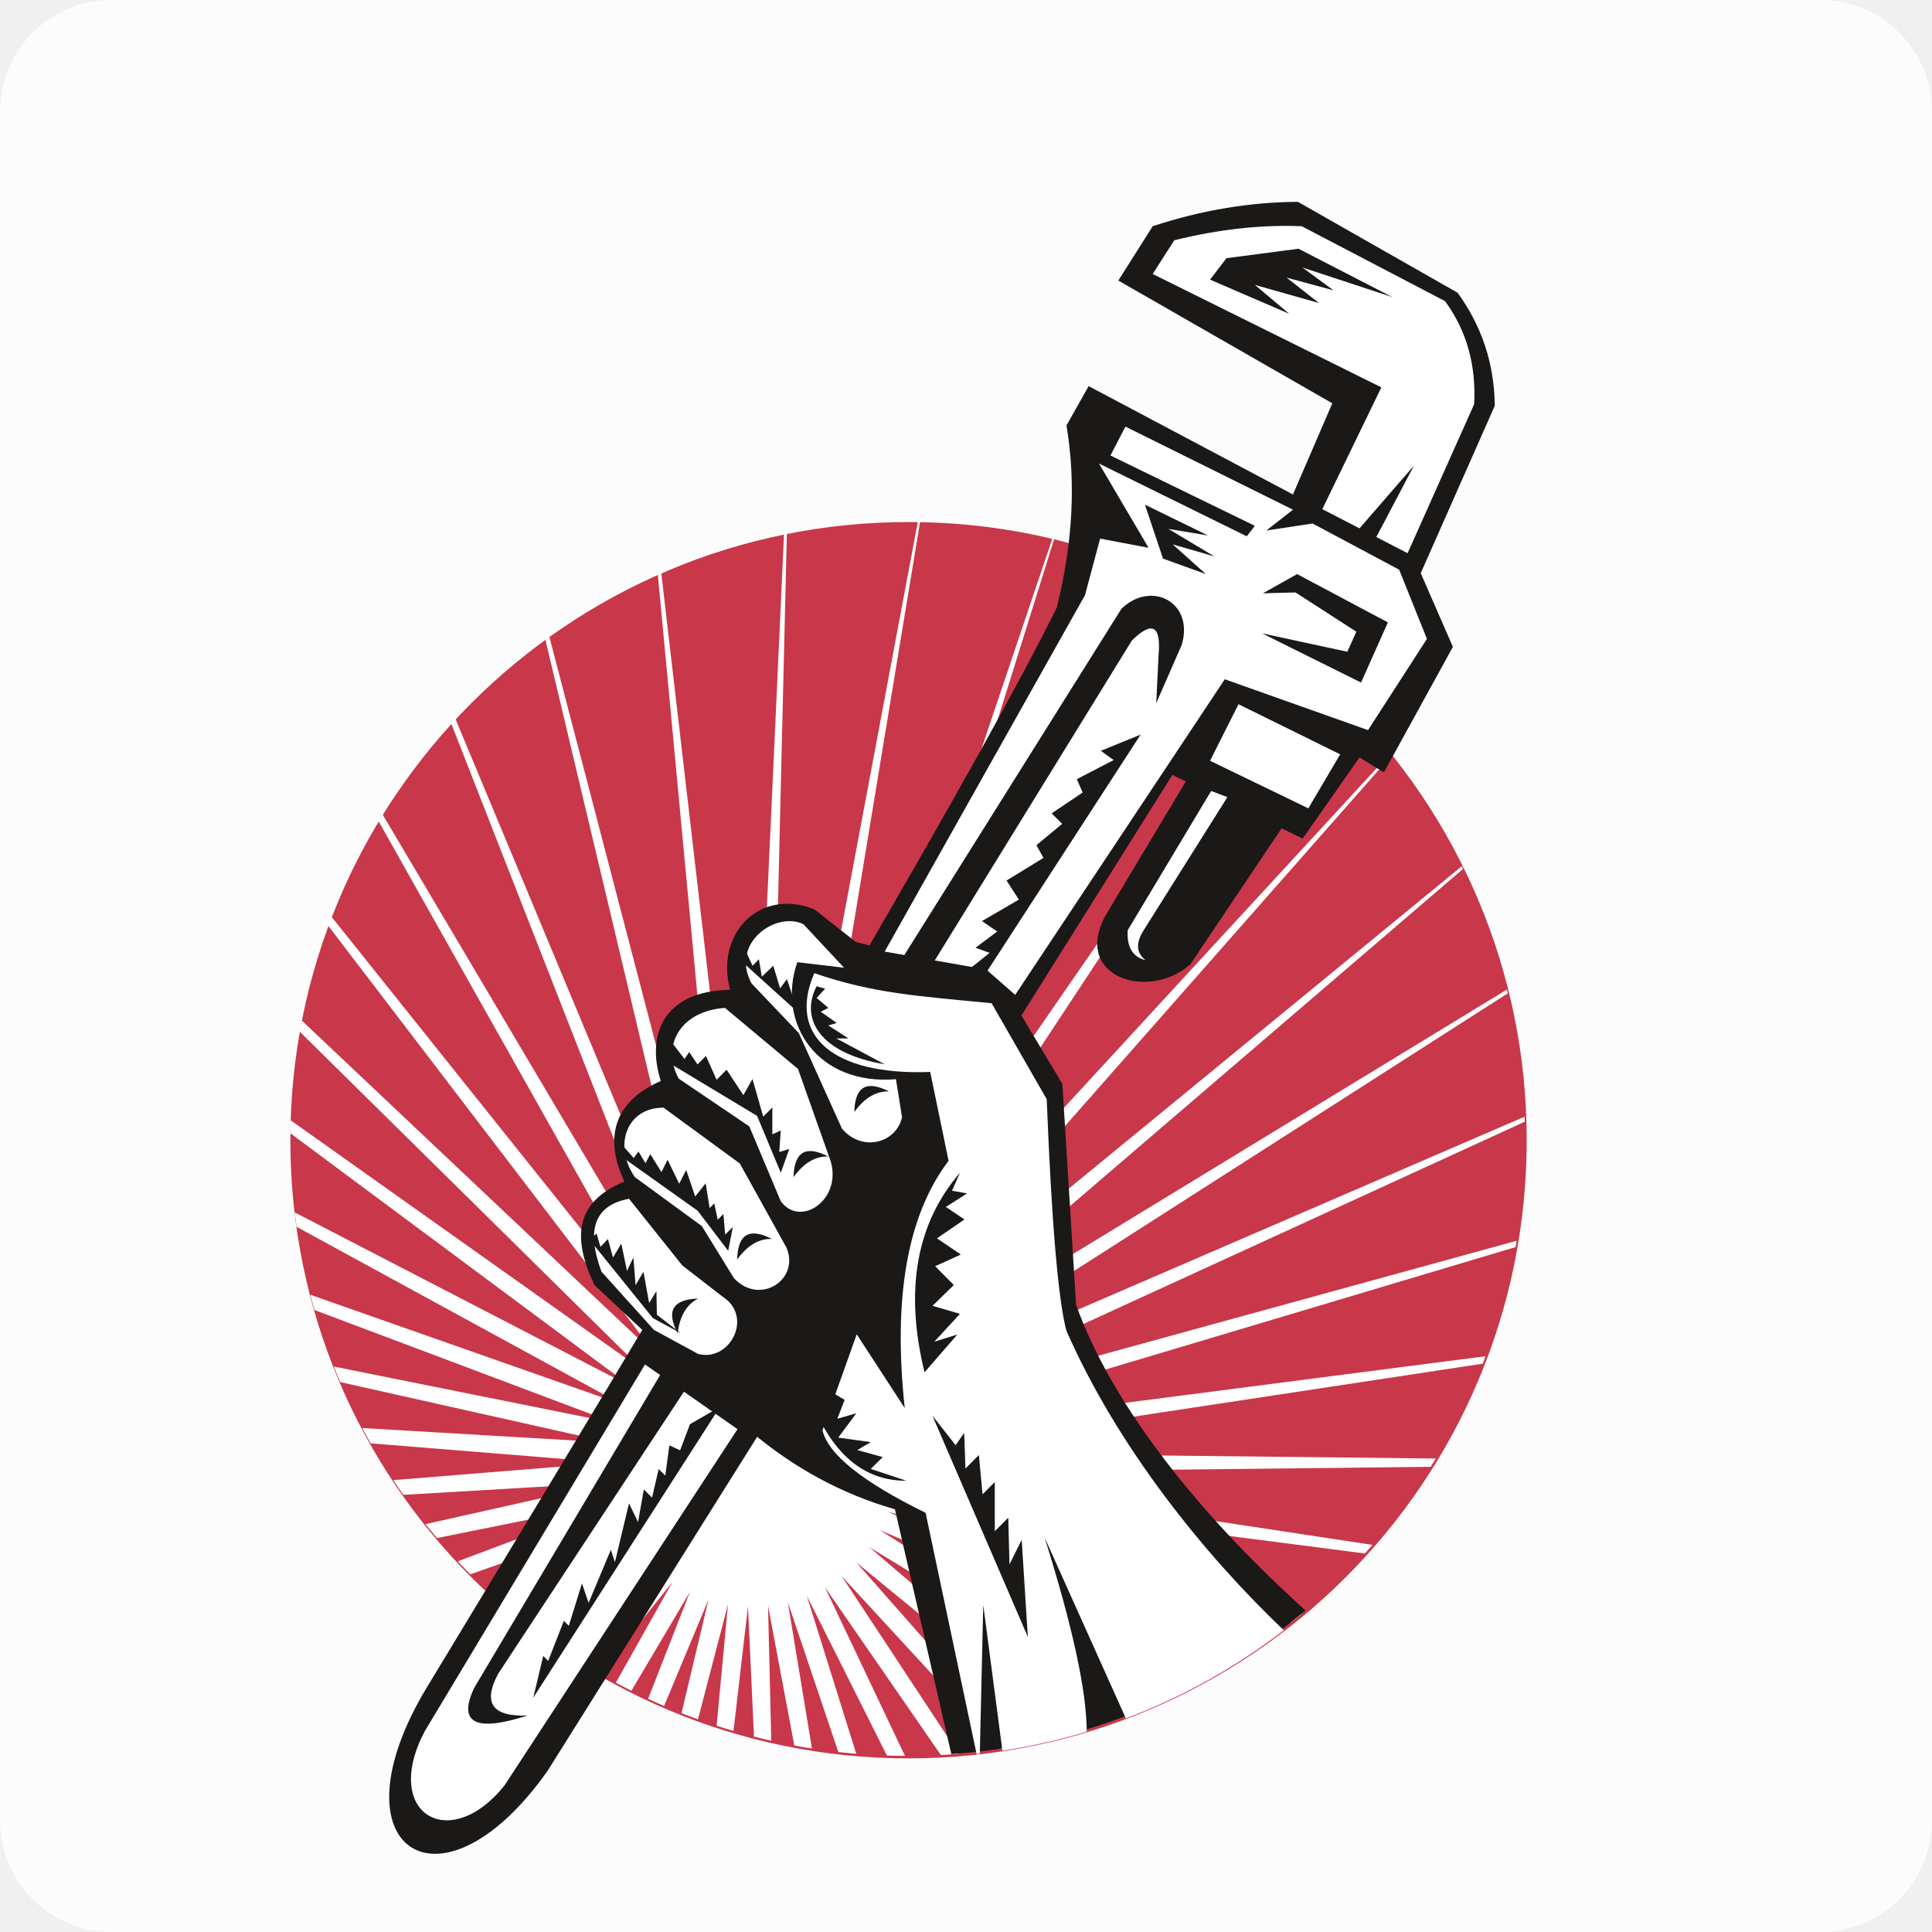
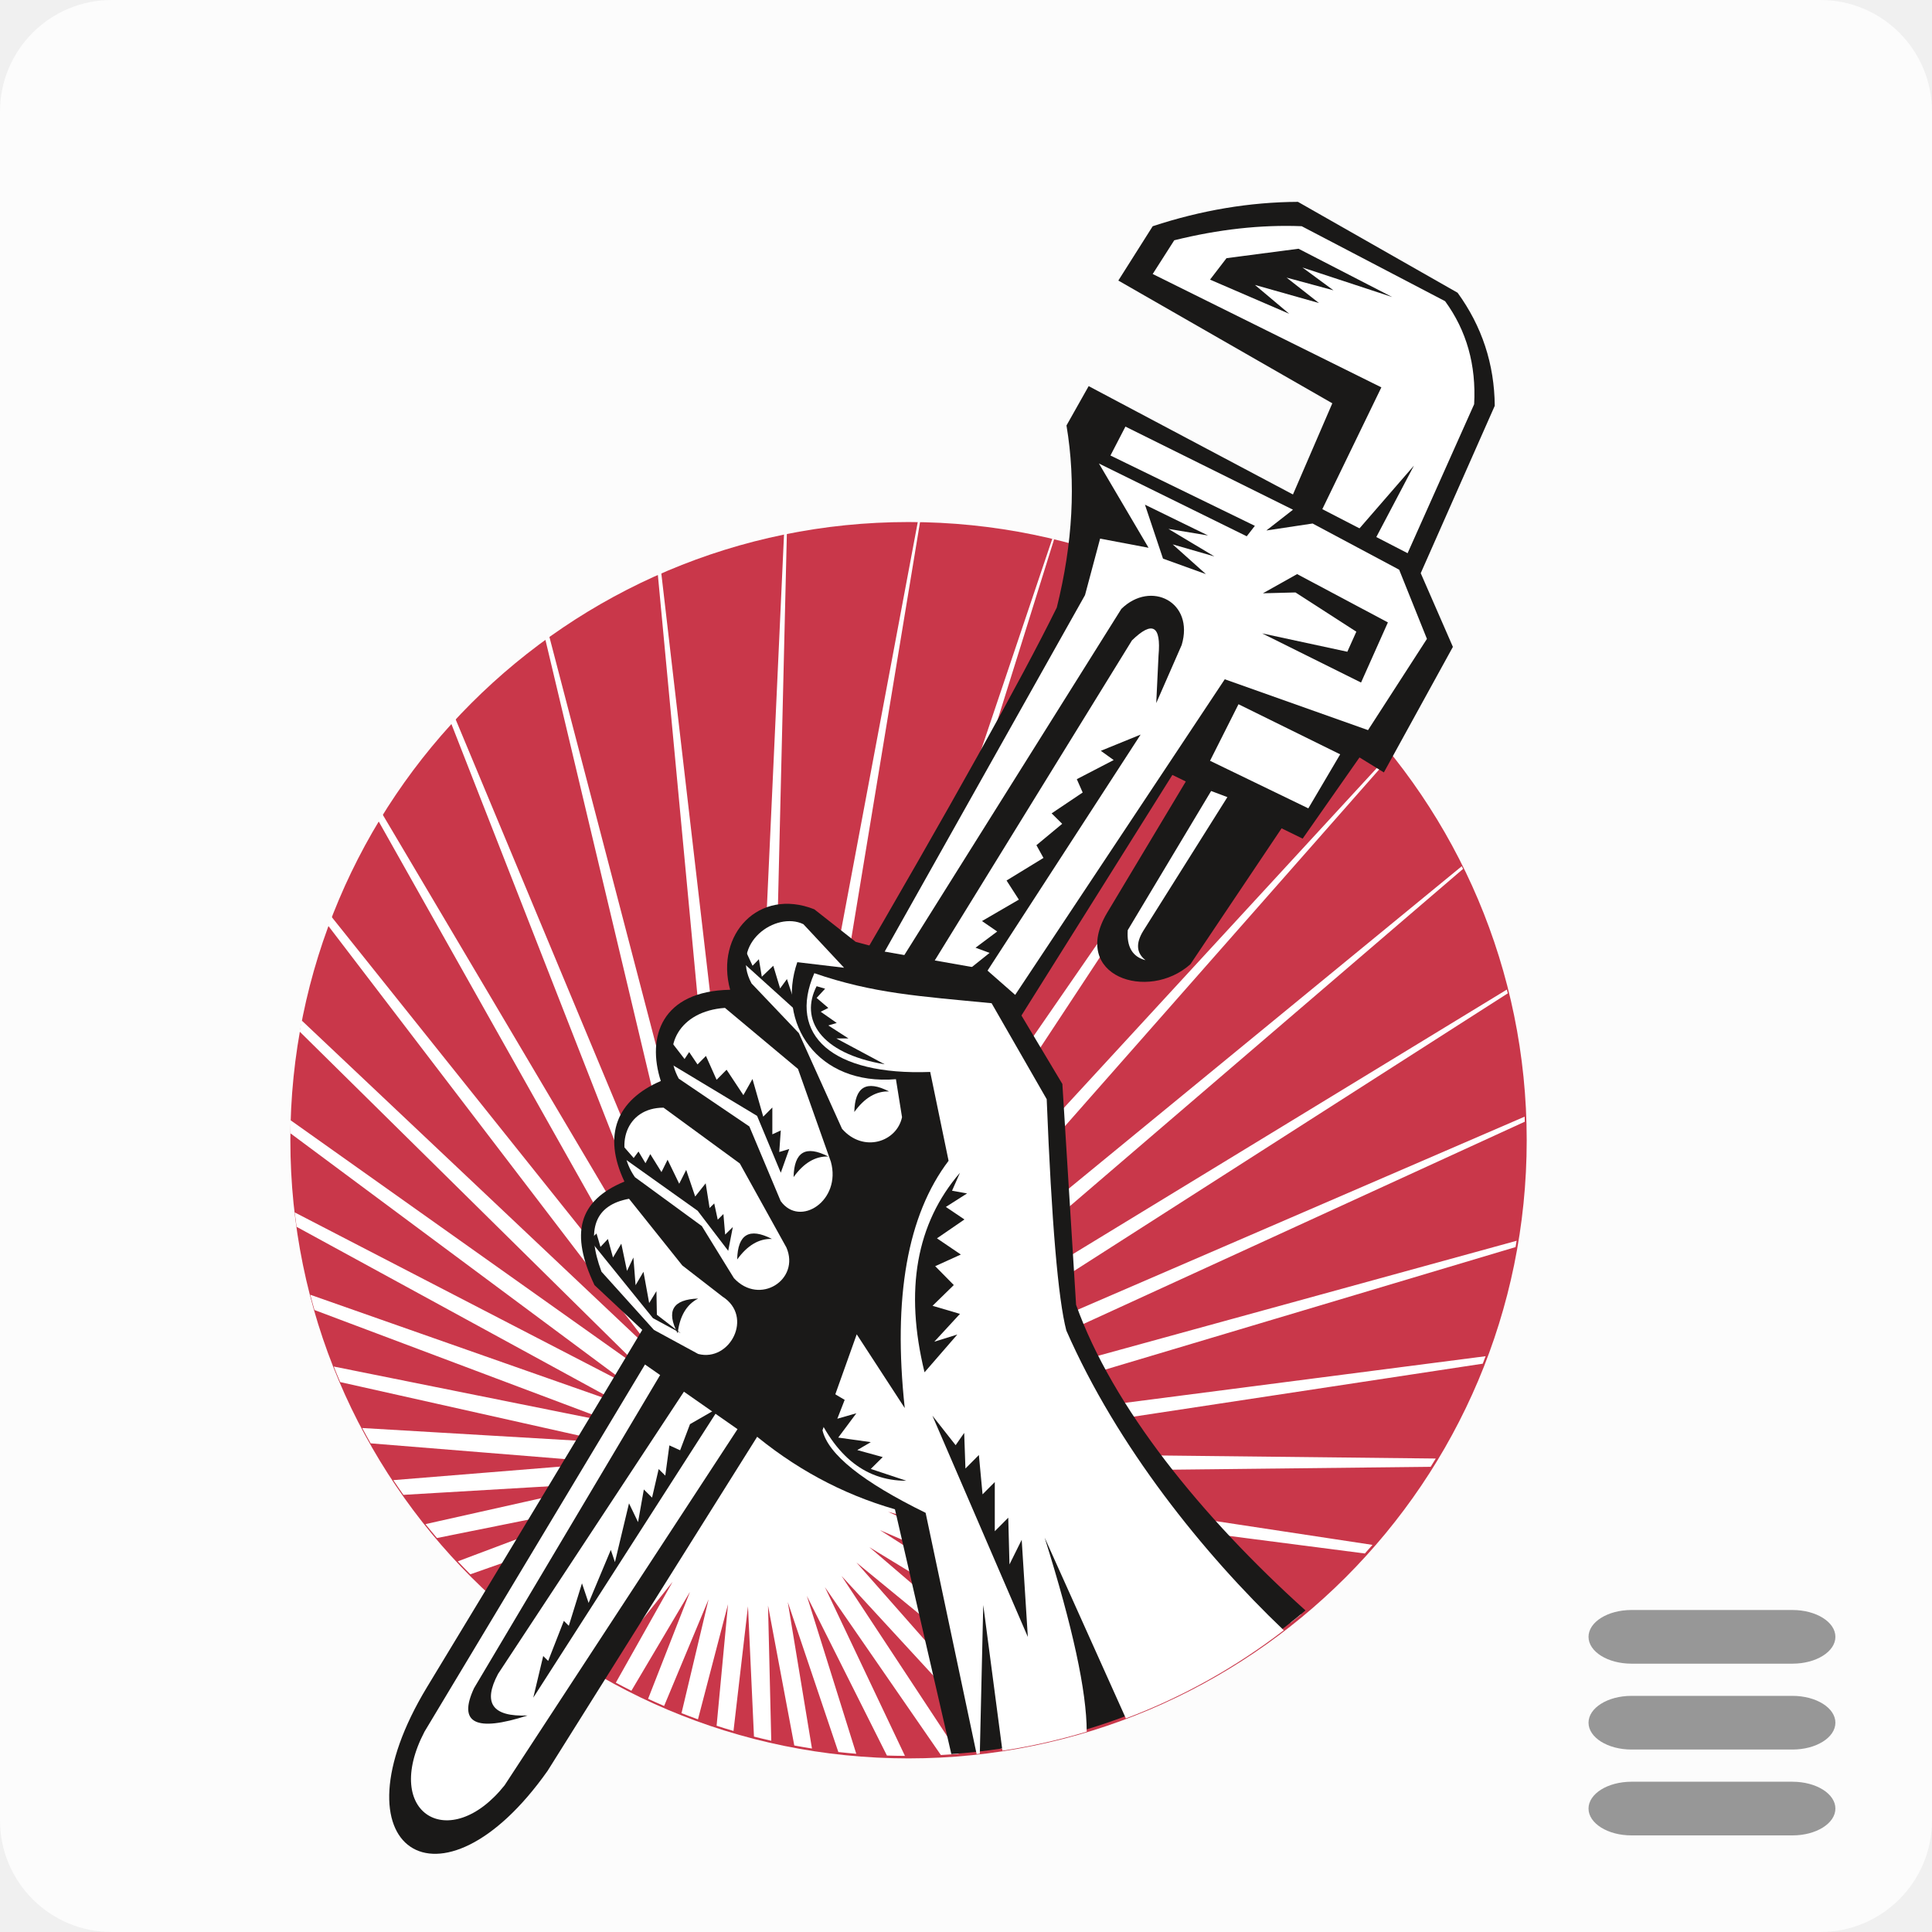
- <svg xmlns="http://www.w3.org/2000/svg" xmlns:xlink="http://www.w3.org/1999/xlink" width="173px" height="173px" viewBox="0 0 173 173" version="1.1">
-   <defs>
-     <rect id="path-1" x="0" y="0" width="173" height="173" rx="10" />
-   </defs>
+ <svg xmlns="http://www.w3.org/2000/svg" width="180px" height="180px" viewBox="0 0 180 180" version="1.1">
+   <defs />
  <g id="WireFrame-Storyboard" stroke="none" stroke-width="1" fill="none" fill-rule="evenodd">
-     <g id="Landing-Page-v2" transform="translate(-106, -231)">
-       <g id="plumbing-wrench-v2" transform="translate(106, 231)">
-         <mask id="mask-2" fill="white">
-           <use xlink:href="#path-1" />
-         </mask>
-         <use id="Mask" fill="#FCFCFC" xlink:href="#path-1" />
-         <g id="Plumbing-Wrench" mask="url(#mask-2)">
-           <g transform="translate(26, 18)">
-             <path d="M0,84.1 C0,53.528 24.783,28.745 55.354,28.745 C85.926,28.745 110.709,53.528 110.709,84.1 C110.709,114.672 85.926,139.454 55.354,139.454 C24.783,139.454 0,114.672 0,84.1" id="Fill-1" fill="#C9374A" />
-             <g id="Group-5" stroke-width="1" fill="none">
-               <path d="M58.249,139.151 L47.866,124.12 L55.033,139.229 C54.493,139.227 53.955,139.217 53.419,139.199 L46.251,124.907 L50.674,139.041 C50.137,138.996 49.602,138.944 49.069,138.885 L44.543,125.462 L46.706,138.569 C46.176,138.487 45.649,138.397 45.125,138.299 L42.773,125.774 L43.063,137.876 C42.544,137.759 42.027,137.634 41.514,137.503 L40.978,125.837 L39.681,136.999 C39.173,136.85 38.669,136.694 38.168,136.531 L39.192,125.649 L36.499,135.959 C36.005,135.781 35.514,135.595 35.026,135.403 L37.448,125.215 L33.467,134.762 C32.986,134.555 32.508,134.341 32.033,134.121 L35.783,124.542 L30.537,133.399 C30.068,133.164 29.604,132.923 29.143,132.675 L34.227,123.644 L27.666,131.852 C27.211,131.589 26.76,131.32 26.312,131.045 L32.811,122.539 L24.816,130.089 C24.375,129.798 23.939,129.5 23.507,129.197 L31.564,121.247 L21.956,128.065 C21.532,127.744 21.112,127.417 20.698,127.084 L30.507,119.794 L19.061,125.718 C18.656,125.367 18.257,125.01 17.863,124.648 L29.664,118.208 L16.116,122.97 C15.737,122.589 15.362,122.202 14.994,121.81 L29.05,116.52 L13.127,119.722 C12.779,119.312 12.436,118.897 12.1,118.477 L28.676,114.764 L10.126,115.856 C9.818,115.421 9.516,114.981 9.22,114.537 L28.551,112.972 L7.191,111.243 C6.933,110.79 6.681,110.332 6.436,109.871 L28.676,111.181 L4.463,105.757 C4.265,105.296 4.073,104.832 3.887,104.365 L29.05,109.424 L2.156,99.303 C2.025,98.85 1.9,98.394 1.781,97.936 L29.664,107.737 L0.558,91.854 C0.497,91.425 0.441,90.995 0.39,90.563 L30.507,106.151 L0.002,83.479 C0.006,83.09 0.013,82.702 0.024,82.315 L31.564,104.698 L0.831,74.371 C0.889,74.038 0.95,73.707 1.014,73.377 L32.811,103.406 L3.383,64.888 C3.482,64.621 3.582,64.356 3.684,64.091 L34.227,102.301 L7.884,55.509 C8.004,55.31 8.126,55.111 8.249,54.913 L35.783,101.403 L14.398,46.77 L14.777,46.359 L37.448,100.73 L22.824,39.229 L23.18,38.973 L39.192,100.295 L32.902,33.422 L33.211,33.286 L40.978,100.108 L44.206,29.816 L44.459,29.765 L42.773,100.17 L56.187,28.714 L56.39,28.718 L44.543,100.482 L68.231,30.233 L68.396,30.272 L46.251,101.037 L79.687,34.372 L79.83,34.443 L47.866,101.824 L89.94,40.918 L90.074,41.026 L49.355,102.829 L98.474,49.482 L98.604,49.644 L50.69,104.03 L104.891,59.568 L105.008,59.807 L51.845,105.406 L108.931,70.611 L109.014,70.948 L52.797,106.929 L110.522,81.991 L110.536,82.442 L53.527,108.569 L109.805,93.104 L109.708,93.67 L54.023,110.296 L107.028,103.441 C106.943,103.665 106.858,103.888 106.77,104.11 L54.273,112.074 L102.566,112.604 C102.415,112.853 102.262,113.1 102.108,113.346 L54.273,113.87 L96.9,120.337 C96.673,120.595 96.445,120.851 96.215,121.105 L54.023,115.649 L90.52,126.546 C90.217,126.797 89.911,127.044 89.602,127.289 L53.527,117.375 L83.863,131.278 C83.487,131.505 83.109,131.728 82.728,131.946 L52.797,119.015 L77.274,134.682 C76.837,134.872 76.397,135.056 75.955,135.234 L51.845,120.539 L70.995,136.964 C70.511,137.107 70.025,137.244 69.536,137.374 L50.69,121.914 L65.168,138.348 C64.653,138.441 64.136,138.527 63.617,138.605 L49.355,123.116 L59.849,139.043 C59.318,139.087 58.785,139.123 58.249,139.151" id="Fill-2" fill="#FFFFFF" />
-               <path d="M89.777,26.278 L71.483,16.575 L69.498,20.098 C70.355,25.206 70.066,30.64 68.63,36.401 C62.252,49.348 43.454,81.573 12.236,133.074 C3.462,147.565 13.426,154.177 23.034,140.568 L78.98,51.389 L90.645,57.095 L95.735,49.824 L97.918,51.166 L104.099,39.925 L101.219,33.325 L107.848,18.337 C107.813,14.6 106.704,11.225 104.52,8.213 L90.225,0.075 C85.909,0.096 81.574,0.824 77.218,2.257 L74.14,7.122 L93.302,18.113 L89.777,26.278" id="Fill-4" fill="#1A1918" />
-             </g>
-             <path d="M59.187,139.066 L54.136,117.148 C49.381,115.783 45.047,113.435 41.134,110.102 L27.234,97.076 C25.05,92.48 25.761,89.522 29.913,87.804 C27.946,83.643 29.215,80.508 33.172,78.798 C31.899,74.854 33.223,70.741 39.379,70.628 C38.023,65.678 41.944,61.458 46.914,63.421 L50.62,66.336 L63.597,69.808 L69.13,79.064 L70.357,98.838 C73.61,107.955 81.582,117.818 90.898,126.205 C82.211,133.543 71.23,138.241 59.187,139.066" id="Fill-6" fill="#1A1918" />
-             <path d="M74.815,135.872 L67.541,119.681 C70.05,127.66 71.307,133.453 71.309,137.06 C68.86,137.799 66.339,138.371 63.76,138.764 L62.044,125.722 L61.737,139.034 L61.45,139.066 L56.884,117.467 C51.235,114.696 48.157,112.231 47.649,110.073 L50.715,101.48 L55.015,108.084 C53.946,98.182 55.255,90.801 58.94,85.943 L57.295,77.987 C48.525,78.319 44.499,74.697 46.919,69.144 C52.191,70.959 56.29,71.202 62.792,71.833 L67.727,80.426 C68.164,91.435 68.75,98.341 69.484,101.142 C74.028,111.504 81.738,121.104 88.955,127.982 C84.691,131.267 79.934,133.941 74.815,135.872" id="Fill-7" fill="#FFFFFF" />
-             <path d="M81.07,50.499 L73.122,63.76 C69.799,69.397 76.8,71.743 80.596,68.339 L89.732,54.722 L81.07,50.499" id="Fill-8" fill="#1A1918" />
-             <path d="M45.94,64.757 C43.489,63.564 39.337,66.44 41.298,70.063 L45.531,74.509 L49.4,83.08 C51.312,85.259 54.307,84.256 54.772,82.038 L54.226,78.636 C47.17,79.225 43.513,73.583 45.394,68.158 L49.582,68.657 L45.94,64.757" id="Fill-9" fill="#FFFFFF" />
-             <path d="M38.916,72.252 C34.856,72.536 33.189,75.709 34.779,78.588 L41.102,82.87 L43.906,89.551 C45.627,91.948 49.365,89.501 48.399,86.027 L45.457,77.719 L38.916,72.252" id="Fill-10" fill="#FFFFFF" />
-             <path d="M33.418,81.186 C30.043,81.182 28.925,84.64 30.851,87.407 L36.845,91.79 L39.719,96.45 C42.022,98.943 45.664,96.586 44.42,93.71 L40.248,86.185 L33.418,81.186" id="Fill-11" fill="#FFFFFF" />
-             <path d="M30.327,89.344 C27.272,89.906 26.45,92.082 27.86,95.873 L32.556,101.086 L36.519,103.24 C39.37,103.979 41.495,99.891 38.7,98.106 L35.096,95.313 L30.327,89.344" id="Fill-12" fill="#FFFFFF" />
-             <path d="M53.218,67.211 L71.156,35.291 L72.509,30.23 L76.847,31.05 L72.405,23.505 L85.638,30.022 L86.366,29.086 L73.434,22.788 L74.776,20.199 L89.779,27.641 L87.396,29.502 L91.537,28.878 L99.288,33.015 L101.774,39.209 L96.5,47.378 L83.672,42.825 L64.904,71.087 L62.316,68.816 L53.218,67.211" id="Fill-13" fill="#FFFFFF" />
-             <g id="Group-17" stroke-width="1" fill="none">
-               <path d="M100.043,31.536 L92.406,27.592 L97.693,16.686 L77.218,6.535 L79.148,3.516 C83.113,2.531 86.917,2.112 90.56,2.256 L103.4,8.969 C105.324,11.604 106.192,14.68 106.002,18.196 L100.043,31.536" id="Fill-14" fill="#FFFFFF" />
-               <path d="M31.756,104.182 L12.012,137.059 C8.166,144.423 14.281,148.014 19.181,141.868 L40.041,109.973 L31.756,104.182" id="Fill-16" fill="#FFFFFF" />
-             </g>
-             <path d="M33.488,104.493 L16.449,133.163 C14.99,136.304 16.587,137.121 21.24,135.613 C18.087,135.744 17.208,134.5 18.602,131.883 L35.349,106.456 L33.488,104.493" id="Fill-18" fill="#1A1918" />
-             <path d="M54.772,67.85 L74.411,36.524 C77.059,33.931 80.966,35.906 79.814,39.754 L77.535,44.958 L77.74,40.704 C77.984,38.013 77.191,37.56 75.359,39.345 L57.478,68.367 L54.772,67.85" id="Fill-19" fill="#1A1918" />
-             <path d="M87.013,38.716 L95.875,43.118 L98.278,37.733 L90.15,33.407 L87.086,35.126 L90.004,35.051 L95.453,38.565 L94.646,40.36 L87.013,38.716" id="Fill-20" fill="#1A1918" />
-             <path d="M96.926,30.688 L100.609,23.696 L95.559,29.516 L96.926,30.688" id="Fill-21" fill="#1A1918" />
-             <path d="M82.45,52.829 L74.984,65.29 C74.878,66.786 75.409,67.682 76.577,67.979 C75.756,67.344 75.687,66.469 76.372,65.357 L83.906,53.378 L82.45,52.829" id="Fill-22" fill="#FFFFFF" />
-             <path d="M84.9,45.06 L94.005,49.547 L91.154,54.383 L82.352,50.124 L84.9,45.06" id="Fill-23" fill="#FFFFFF" />
-             <path d="M57.491,108.766 L66.037,128.577 L65.487,119.882 L64.393,122.085 L64.284,117.901 L63.078,119.113 L63.078,114.709 L61.982,115.81 L61.653,112.288 L60.45,113.498 L60.338,110.308 L59.572,111.409 L57.491,108.766" id="Fill-24" fill="#1A1918" />
-             <path d="M36.514,98.278 C34.242,98.356 33.631,99.392 34.682,101.386 C34.868,99.845 35.479,98.809 36.514,98.278" id="Fill-25" fill="#1A1918" />
-             <path d="M43.118,92.94 C41.097,91.903 40.061,92.517 40.01,94.782 C40.921,93.517 41.957,92.903 43.118,92.94" id="Fill-26" fill="#1A1918" />
-             <path d="M48.168,85.559 C46.147,84.522 45.111,85.137 45.06,87.402 C45.971,86.136 47.006,85.522 48.168,85.559" id="Fill-27" fill="#1A1918" />
-             <path d="M53.606,79.732 C51.585,78.696 50.549,79.31 50.499,81.575 C51.409,80.31 52.445,79.695 53.606,79.732" id="Fill-28" fill="#1A1918" />
-             <path d="M26.803,93.022 L32.466,100.032 L34.961,101.386 L32.819,99.728 L32.78,97.614 L32.129,98.679 L31.619,95.881 L30.913,97.082 L30.717,94.603 L30.145,95.805 L29.635,93.364 L28.89,94.603 L28.435,92.946 L27.768,93.653 L27.415,92.451 L26.803,93.022" id="Fill-29" fill="#1A1918" />
-             <path d="M29.781,85.654 L36.469,90.415 L39.207,94.005 L39.622,91.871 L38.934,92.552 L38.777,90.711 L38.269,91.214 L37.956,89.76 L37.541,90.17 L37.189,87.958 L36.25,89.142 L35.445,86.76 L34.819,87.997 L33.778,85.847 L33.231,86.953 L32.229,85.345 L31.799,86.157 L31.173,85.113 L30.743,85.693 L29.522,84.294 L29.781,85.654" id="Fill-30" fill="#1A1918" />
-             <path d="M33.795,77.107 L41.793,81.921 L43.915,87.013 L44.672,84.887 L43.778,85.155 L43.915,83.227 L43.159,83.573 L43.159,81.17 L42.343,81.991 L41.38,78.619 L40.565,80.063 L39.062,77.789 L38.167,78.689 L37.214,76.553 L36.458,77.314 L35.711,76.207 L35.299,76.83 L33.864,74.971 L33.795,77.107" id="Fill-31" fill="#1A1918" />
-             <path d="M40.01,67.725 L45.449,72.64 L44.466,69.67 L43.855,70.507 L43.243,68.478 L42.217,69.461 L41.954,67.892 L41.386,68.478 L40.797,67.202 L40.01,67.725" id="Fill-32" fill="#1A1918" />
-             <path d="M59.959,87.013 C56.045,91.566 54.987,97.523 56.787,104.882 L59.723,101.5 L57.663,102.142 L59.959,99.65 L57.505,98.928 L59.407,97.069 L57.742,95.379 L60.038,94.337 L57.9,92.887 L60.362,91.196 L58.697,90.074 L60.598,88.864 L59.249,88.624 L59.959,87.013" id="Fill-33" fill="#1A1918" />
-             <path d="M90.275,4.273 L83.828,5.117 L82.352,7.039 L89.445,10.1 L86.373,7.515 L92.108,9.135 L89.207,6.858 L93.406,7.997 L90.625,5.954 L98.667,8.599 L90.275,4.273" id="Fill-34" fill="#1A1918" />
-             <path d="M61.775,69.921 L76.136,47.78 L72.572,49.231 L73.724,50.059 L70.423,51.77 L70.948,52.965 L68.168,54.832 L69.113,55.768 L66.806,57.683 L67.436,58.822 L64.131,60.846 L65.234,62.557 L61.932,64.476 L63.294,65.411 L61.355,66.863 L62.612,67.327 L60.987,68.626 L61.775,69.921" id="Fill-35" fill="#1A1918" />
-             <path d="M38.457,107.99 L21.753,134.016 L22.642,130.287 L23.086,130.727 L24.489,127.141 L24.933,127.58 L26.113,123.779 L26.705,125.533 L28.695,120.783 L29.065,121.878 L30.324,116.615 L31.134,118.297 L31.652,115.374 L32.388,116.102 L32.98,113.547 L33.573,114.133 L33.938,111.426 L34.901,111.866 L35.785,109.525 L38.457,107.99" id="Fill-36" fill="#1A1918" />
-             <path d="M46.614,107.351 C48.491,112.19 51.34,114.604 55.16,114.593 L51.974,113.534 L53.044,112.474 L50.764,111.845 L51.974,111.135 L49.059,110.728 L50.681,108.551 L48.977,109.04 L49.635,107.351 L47.437,106.047 L46.614,107.351" id="Fill-37" fill="#1A1918" />
-             <path d="M76.525,27.192 L78.14,32.021 L81.98,33.407 L79.008,30.747 L82.74,31.825 L78.628,29.361 L82.17,29.949 L76.525,27.192" id="Fill-38" fill="#1A1918" />
-             <path d="M47.124,70.31 C45.623,73.226 47.373,76.317 53.218,77.302 L48.89,74.986 L49.974,74.986 L48.172,73.824 L48.926,73.601 L47.49,72.595 L48.172,72.253 L47.124,71.359 L47.885,70.533 L47.124,70.31" id="Fill-39" fill="#1A1918" />
+     <g id="Landing-Page-v2-iPhone-6+" transform="translate(-14, -69)">
+       <g id="plumbing-wrench-v2" transform="translate(14, 69)">
+         <rect id="Mask" fill="#FCFCFC" x="0" y="0" width="180" height="180" rx="10.405" />
+         <g id="Plumbing-Wrench" transform="translate(27.05202, 18.72832)">
+           <path d="M0,87.503 C0,55.694 25.785,29.909 57.594,29.909 C89.403,29.909 115.188,55.694 115.188,87.503 C115.188,119.311 89.403,145.097 57.594,145.097 C25.785,145.097 0,119.311 0,87.503" id="Fill-1" fill="#C9374A" />
+           <g id="Group-5">
+             <path d="M60.606,144.782 L49.803,129.142 L57.26,144.863 C56.698,144.86 56.138,144.85 55.58,144.831 L48.122,129.961 L52.724,144.667 C52.165,144.62 51.609,144.566 51.054,144.504 L46.345,130.539 L48.596,144.176 C48.045,144.09 47.496,143.997 46.95,143.895 L44.504,130.863 L44.805,143.455 C44.265,143.333 43.728,143.203 43.194,143.067 L42.636,130.929 L41.286,142.542 C40.758,142.388 40.234,142.225 39.712,142.056 L40.777,130.733 L37.976,141.46 C37.462,141.275 36.951,141.082 36.443,140.882 L38.964,130.281 L34.822,140.214 C34.32,139.999 33.823,139.777 33.329,139.548 L37.231,129.581 L31.773,138.797 C31.285,138.552 30.801,138.301 30.322,138.044 L35.612,128.647 L28.785,137.187 C28.312,136.914 27.842,136.634 27.377,136.347 L34.139,127.497 L25.82,135.353 C25.362,135.05 24.908,134.74 24.459,134.424 L32.841,126.152 L22.845,133.247 C22.403,132.913 21.967,132.573 21.535,132.226 L31.742,124.641 L19.832,130.805 C19.411,130.44 18.996,130.069 18.586,129.691 L30.865,122.991 L16.768,127.946 C16.373,127.549 15.984,127.147 15.6,126.739 L30.225,121.235 L13.658,124.566 C13.296,124.14 12.939,123.708 12.589,123.271 L29.837,119.407 L10.536,120.544 C10.215,120.091 9.901,119.634 9.593,119.172 L29.706,117.543 L7.482,115.745 C7.214,115.273 6.952,114.797 6.696,114.317 L29.837,115.679 L4.643,110.036 C4.437,109.557 4.238,109.074 4.044,108.588 L30.225,113.852 L2.243,103.321 C2.107,102.85 1.977,102.375 1.853,101.899 L30.865,112.096 L0.581,95.571 C0.517,95.125 0.459,94.677 0.405,94.228 L31.742,110.446 L0.002,86.857 C0.006,86.452 0.013,86.049 0.025,85.646 L32.841,108.934 L0.864,77.38 C0.925,77.034 0.989,76.69 1.055,76.346 L34.139,107.59 L3.52,67.514 C3.622,67.236 3.727,66.96 3.833,66.684 L35.612,106.44 L8.203,57.755 C8.328,57.548 8.455,57.341 8.582,57.134 L37.231,105.506 L14.98,48.663 L15.375,48.235 L38.964,104.806 L23.748,40.816 L24.118,40.55 L40.777,104.354 L34.234,34.774 L34.554,34.633 L42.636,104.158 L45.995,31.022 L46.258,30.969 L44.504,104.224 L58.46,29.876 L58.671,29.88 L46.345,104.548 L70.992,31.456 L71.163,31.497 L48.122,105.125 L82.911,35.763 L83.06,35.836 L49.803,105.945 L93.579,42.573 L93.719,42.686 L51.352,106.989 L102.459,51.484 L102.594,51.653 L52.741,108.24 L109.135,61.978 L109.257,62.227 L53.943,109.671 L113.339,73.468 L113.425,73.819 L54.933,111.256 L114.994,85.309 L115.009,85.778 L55.693,112.962 L114.248,96.871 L114.147,97.46 L56.208,114.759 L111.358,107.626 C111.27,107.859 111.181,108.091 111.091,108.323 L56.469,116.609 L106.716,117.16 C106.559,117.419 106.4,117.676 106.239,117.932 L56.469,118.478 L100.82,125.206 C100.585,125.475 100.348,125.741 100.108,126.006 L56.208,120.328 L94.183,131.666 C93.867,131.927 93.549,132.185 93.228,132.439 L55.693,122.124 L87.256,136.59 C86.865,136.826 86.472,137.058 86.075,137.285 L54.933,123.831 L80.401,140.132 C79.946,140.329 79.489,140.52 79.028,140.706 L53.943,125.416 L73.868,142.506 C73.364,142.655 72.858,142.797 72.35,142.933 L52.741,126.847 L67.805,143.946 C67.269,144.042 66.731,144.132 66.191,144.213 L51.352,128.098 L62.271,144.669 C61.718,144.715 61.163,144.752 60.606,144.782" id="Fill-2" fill="#FFFFFF" />
+             <path d="M93.41,27.341 L74.376,17.246 L72.31,20.912 C73.202,26.226 72.901,31.88 71.407,37.874 C64.771,51.344 45.212,84.873 12.731,138.458 C3.602,153.536 13.97,160.415 23.966,146.256 L82.176,53.469 L94.313,59.405 L99.609,51.841 L101.88,53.236 L108.311,41.54 L105.314,34.673 L112.211,19.079 C112.176,15.191 111.022,11.68 108.749,8.546 L93.875,0.078 C89.386,0.1 84.874,0.857 80.342,2.349 L77.14,7.41 L97.077,18.846 L93.41,27.341" id="Fill-4" fill="#1A1918" />
          </g>
+           <path d="M61.582,144.693 L56.327,121.888 C51.379,120.468 46.87,118.025 42.798,114.557 L28.336,101.004 C26.064,96.222 26.803,93.144 31.124,91.357 C29.077,87.027 30.397,83.766 34.514,81.987 C33.19,77.883 34.567,73.604 40.973,73.486 C39.561,68.335 43.641,63.944 48.813,65.988 L52.668,69.02 L66.17,72.633 L71.927,82.263 L73.204,102.837 C76.588,112.323 84.883,122.585 94.576,131.311 C85.538,138.946 74.112,143.834 61.582,144.693" id="Fill-6" fill="#1A1918" />
+           <path d="M77.842,141.37 L70.274,124.524 C72.885,132.825 74.192,138.853 74.195,142.606 C71.647,143.374 69.024,143.97 66.34,144.379 L64.555,130.809 L64.235,144.659 L63.937,144.693 L59.186,122.219 C53.309,119.337 50.105,116.772 49.577,114.527 L52.767,105.586 L57.241,112.457 C56.129,102.154 57.49,94.475 61.325,89.42 L59.613,81.142 C50.488,81.488 46.299,77.719 48.817,71.942 C54.303,73.83 58.567,74.083 65.332,74.739 L70.467,83.681 C70.922,95.135 71.532,102.32 72.296,105.234 C77.023,116.016 85.046,126.004 92.555,133.16 C88.117,136.578 83.168,139.36 77.842,141.37" id="Fill-7" fill="#FFFFFF" />
+           <path d="M84.35,52.542 L76.081,66.34 C72.623,72.205 79.907,74.646 83.858,71.104 L93.363,56.937 L84.35,52.542" id="Fill-8" fill="#1A1918" />
+           <path d="M47.799,67.377 C45.248,66.136 40.929,69.129 42.969,72.898 L47.373,77.524 L51.399,86.442 C53.388,88.708 56.504,87.665 56.988,85.357 L56.42,81.818 C49.078,82.431 45.274,76.56 47.231,70.916 L51.588,71.435 L47.799,67.377" id="Fill-9" fill="#FFFFFF" />
+           <path d="M40.491,75.175 C36.266,75.471 34.532,78.772 36.187,81.767 L42.765,86.223 L45.683,93.174 C47.474,95.669 51.363,93.123 50.358,89.508 L47.296,80.864 L40.491,75.175" id="Fill-10" fill="#FFFFFF" />
+           <path d="M34.77,84.471 C31.259,84.467 30.096,88.065 32.1,90.944 L38.336,95.504 L41.326,100.353 C43.722,102.946 47.512,100.495 46.217,97.501 L41.877,89.672 L34.77,84.471" id="Fill-11" fill="#FFFFFF" />
+           <path d="M31.554,92.959 C28.375,93.544 27.52,95.808 28.987,99.752 L33.874,105.176 L37.997,107.417 C40.963,108.187 43.174,103.933 40.266,102.076 L36.516,99.17 L31.554,92.959" id="Fill-12" fill="#FFFFFF" />
+           <path d="M55.371,69.931 L74.035,36.719 L75.443,31.453 L79.956,32.307 L75.334,24.456 L89.103,31.236 L89.861,30.263 L76.406,23.71 L77.802,21.017 L93.412,28.76 L90.932,30.695 L95.241,30.046 L103.305,34.351 L105.892,40.795 L100.404,49.295 L87.057,44.558 L67.53,73.963 L64.838,71.601 L55.371,69.931" id="Fill-13" fill="#FFFFFF" />
+           <g id="Group-17" fill="#FFFFFF">
+             <path d="M104.091,32.812 L96.145,28.709 L101.646,17.361 L80.342,6.8 L82.35,3.658 C86.476,2.634 90.434,2.197 94.224,2.347 L107.584,9.332 C109.586,12.074 110.489,15.274 110.291,18.932 L104.091,32.812" id="Fill-14" />
+             <path d="M33.041,108.398 L12.499,142.605 C8.496,150.267 14.859,154.003 19.957,147.608 L41.661,114.423 L33.041,108.398" id="Fill-16" />
+           </g>
+           <path d="M34.843,108.721 L17.115,138.551 C15.596,141.82 17.258,142.669 22.1,141.1 C18.819,141.236 17.904,139.943 19.354,137.219 L36.779,110.763 L34.843,108.721" id="Fill-18" fill="#1A1918" />
+           <path d="M56.988,70.595 L77.422,38.002 C80.177,35.304 84.242,37.359 83.043,41.363 L80.672,46.777 L80.885,42.351 C81.14,39.551 80.314,39.08 78.409,40.937 L59.803,71.134 L56.988,70.595" id="Fill-19" fill="#1A1918" />
+           <path d="M90.534,40.282 L99.754,44.863 L102.255,39.26 L93.798,34.759 L90.61,36.547 L93.645,36.469 L99.315,40.125 L98.475,41.993 L90.534,40.282" id="Fill-20" fill="#1A1918" />
+           <path d="M100.848,31.929 L104.68,24.654 L99.426,30.71 L100.848,31.929" id="Fill-21" fill="#1A1918" />
+           <path d="M85.786,54.967 L78.018,67.932 C77.908,69.488 78.46,70.42 79.675,70.73 C78.821,70.068 78.75,69.159 79.462,68.001 L87.301,55.538 L85.786,54.967" id="Fill-22" fill="#FFFFFF" />
+           <path d="M88.336,46.884 L97.809,51.551 L94.842,56.584 L85.684,52.152 L88.336,46.884" id="Fill-23" fill="#FFFFFF" />
+           <path d="M59.817,113.167 L68.709,133.78 L68.137,124.733 L66.999,127.025 L66.885,122.672 L65.63,123.932 L65.63,119.35 L64.49,120.496 L64.148,116.832 L62.896,118.09 L62.779,114.771 L61.983,115.917 L59.817,113.167" id="Fill-24" fill="#1A1918" />
+           <path d="M37.992,102.255 C35.628,102.335 34.992,103.413 36.085,105.488 C36.279,103.885 36.914,102.807 37.992,102.255" id="Fill-25" fill="#1A1918" />
+           <path d="M44.863,96.7 C42.76,95.622 41.682,96.261 41.629,98.617 C42.576,97.301 43.654,96.662 44.863,96.7" id="Fill-26" fill="#1A1918" />
+           <path d="M50.117,89.021 C48.014,87.942 46.936,88.581 46.884,90.938 C47.831,89.622 48.908,88.983 50.117,89.021" id="Fill-27" fill="#1A1918" />
+           <path d="M55.775,82.958 C53.672,81.88 52.595,82.519 52.542,84.876 C53.489,83.559 54.567,82.92 55.775,82.958" id="Fill-28" fill="#1A1918" />
+           <path d="M27.888,96.786 L33.78,104.08 L36.375,105.488 L34.147,103.763 L34.107,101.564 L33.429,102.672 L32.899,99.76 L32.164,101.01 L31.96,98.431 L31.364,99.681 L30.834,97.142 L30.059,98.431 L29.585,96.706 L28.892,97.442 L28.524,96.192 L27.888,96.786" id="Fill-29" fill="#1A1918" />
+           <path d="M30.986,89.12 L37.944,94.074 L40.794,97.809 L41.225,95.588 L40.509,96.296 L40.346,94.382 L39.817,94.905 L39.491,93.392 L39.06,93.818 L38.694,91.517 L37.717,92.748 L36.879,90.27 L36.228,91.558 L35.145,89.321 L34.575,90.472 L33.533,88.798 L33.086,89.643 L32.435,88.557 L31.987,89.16 L30.717,87.705 L30.986,89.12" id="Fill-30" fill="#1A1918" />
+           <path d="M35.163,80.227 L43.484,85.236 L45.692,90.534 L46.479,88.322 L45.549,88.6 L45.692,86.594 L44.905,86.954 L44.905,84.454 L44.057,85.308 L43.055,81.8 L42.206,83.302 L40.642,80.936 L39.712,81.873 L38.72,79.651 L37.933,80.443 L37.156,79.291 L36.727,79.939 L35.234,78.005 L35.163,80.227" id="Fill-31" fill="#1A1918" />
+           <path d="M41.629,70.465 L47.288,75.58 L46.266,72.489 L45.629,73.36 L44.992,71.249 L43.925,72.271 L43.652,70.639 L43.061,71.249 L42.448,69.921 L41.629,70.465" id="Fill-32" fill="#1A1918" />
+           <path d="M62.385,90.534 C58.313,95.271 57.212,101.469 59.085,109.126 L62.139,105.607 L59.996,106.274 L62.385,103.682 L59.832,102.931 L61.811,100.997 L60.078,99.238 L62.468,98.154 L60.243,96.645 L62.804,94.886 L61.072,93.719 L63.05,92.46 L61.647,92.21 L62.385,90.534" id="Fill-33" fill="#1A1918" />
+           <path d="M93.928,4.446 L87.22,5.324 L85.684,7.324 L93.064,10.508 L89.868,7.819 L95.835,9.505 L92.817,7.136 L97.186,8.32 L94.292,6.195 L102.659,8.947 L93.928,4.446" id="Fill-34" fill="#1A1918" />
+           <path d="M64.274,72.75 L79.217,49.713 L75.509,51.223 L76.707,52.084 L73.272,53.865 L73.819,55.108 L70.926,57.051 L71.91,58.024 L69.509,60.017 L70.165,61.203 L66.726,63.307 L67.873,65.088 L64.438,67.085 L65.855,68.058 L63.837,69.568 L65.145,70.051 L63.455,71.403 L64.274,72.75" id="Fill-35" fill="#1A1918" />
+           <path d="M40.013,112.359 L22.633,139.438 L23.558,135.559 L24.02,136.017 L25.479,132.285 L25.942,132.743 L27.169,128.787 L27.786,130.613 L29.856,125.671 L30.241,126.81 L31.551,121.334 L32.394,123.083 L32.933,120.043 L33.699,120.8 L34.315,118.141 L34.931,118.751 L35.312,115.935 L36.313,116.392 L37.233,113.957 L40.013,112.359" id="Fill-36" fill="#1A1918" />
+           <path d="M48.5,111.695 C50.453,116.73 53.417,119.241 57.392,119.23 L54.077,118.128 L55.19,117.025 L52.818,116.371 L54.077,115.632 L51.044,115.208 L52.732,112.943 L50.959,113.452 L51.644,111.695 L49.356,110.338 L48.5,111.695" id="Fill-37" fill="#1A1918" />
+           <path d="M79.621,28.292 L81.302,33.317 L85.297,34.759 L82.205,31.991 L86.088,33.113 L81.81,30.549 L85.495,31.161 L79.621,28.292" id="Fill-38" fill="#1A1918" />
+           <path d="M49.031,73.155 C47.469,76.189 49.289,79.405 55.371,80.43 L50.868,78.02 L51.996,78.02 L50.121,76.811 L50.905,76.579 L49.411,75.533 L50.121,75.177 L49.031,74.247 L49.822,73.387 L49.031,73.155" id="Fill-39" fill="#1A1918" />
+         </g>
+         <g id="hamburger-menu" transform="translate(148, 150)" fill="#979797">
+           <rect id="hamburger" x="0" y="0" width="23" height="5" rx="4" />
+           <rect id="hamburger" x="0" y="8" width="23" height="5" rx="4" />
+           <rect id="hamburger" x="0" y="16" width="23" height="5" rx="4" />
        </g>
      </g>
    </g>
  </g>
</svg>
